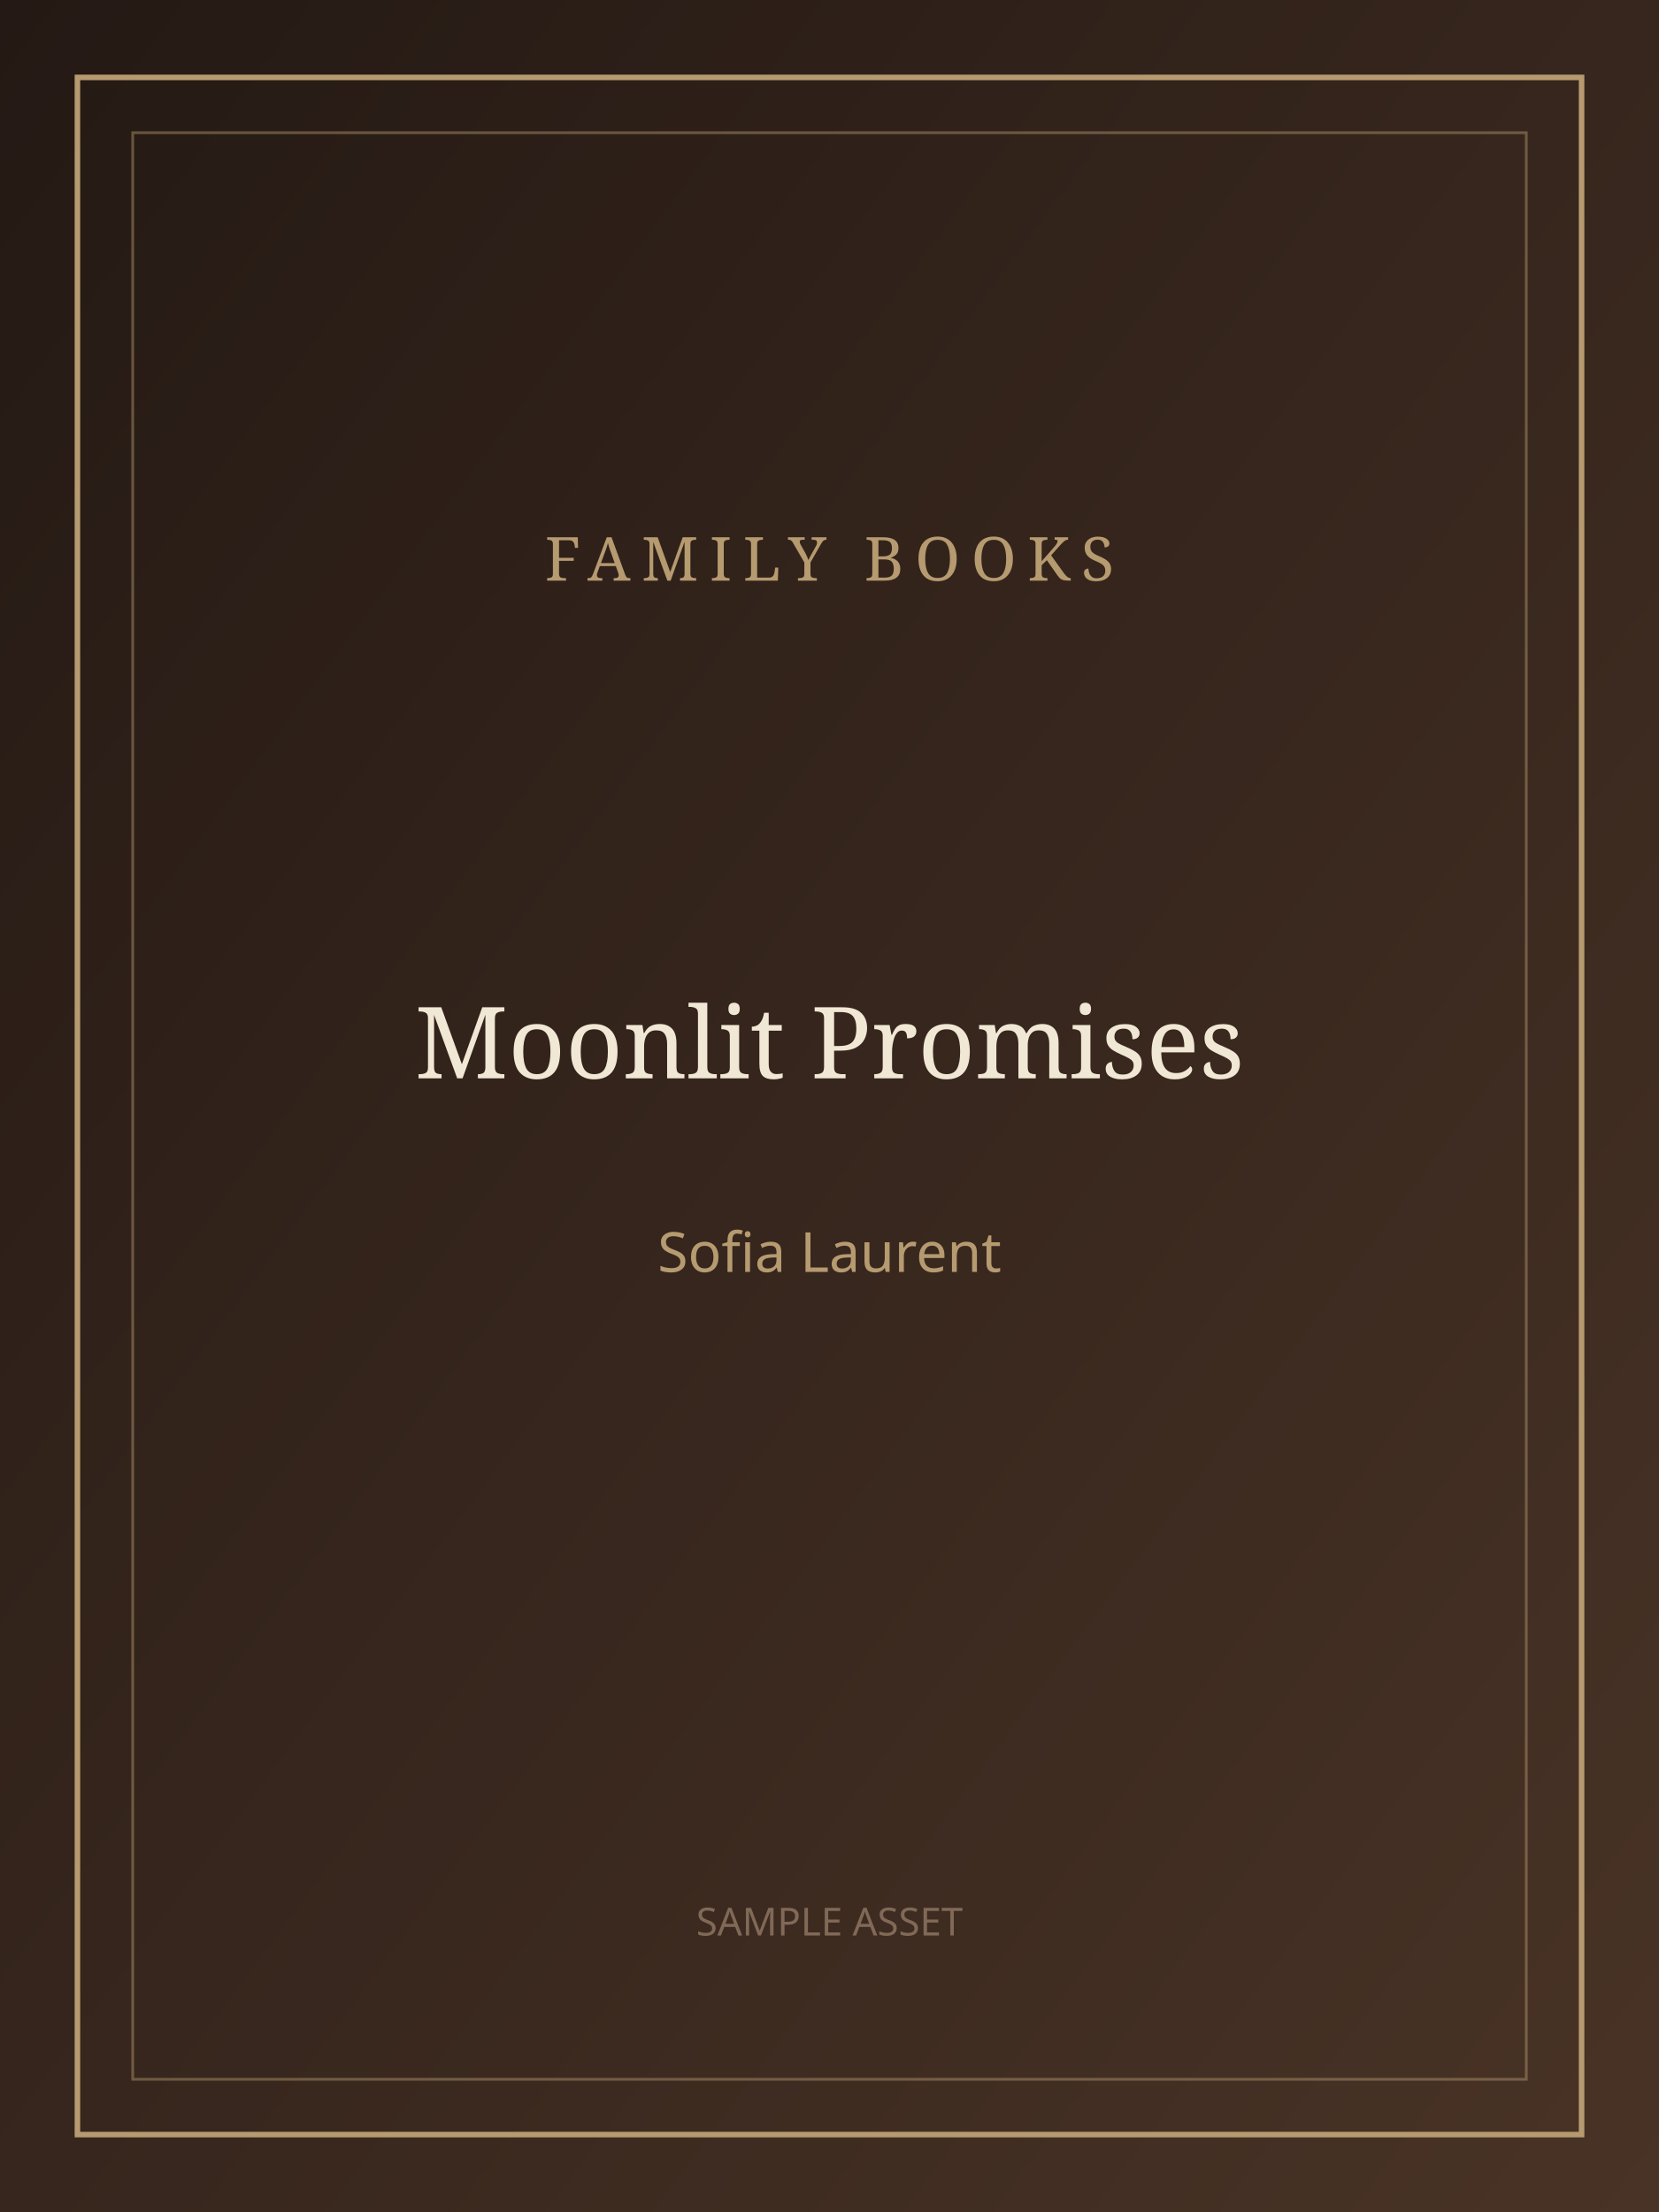
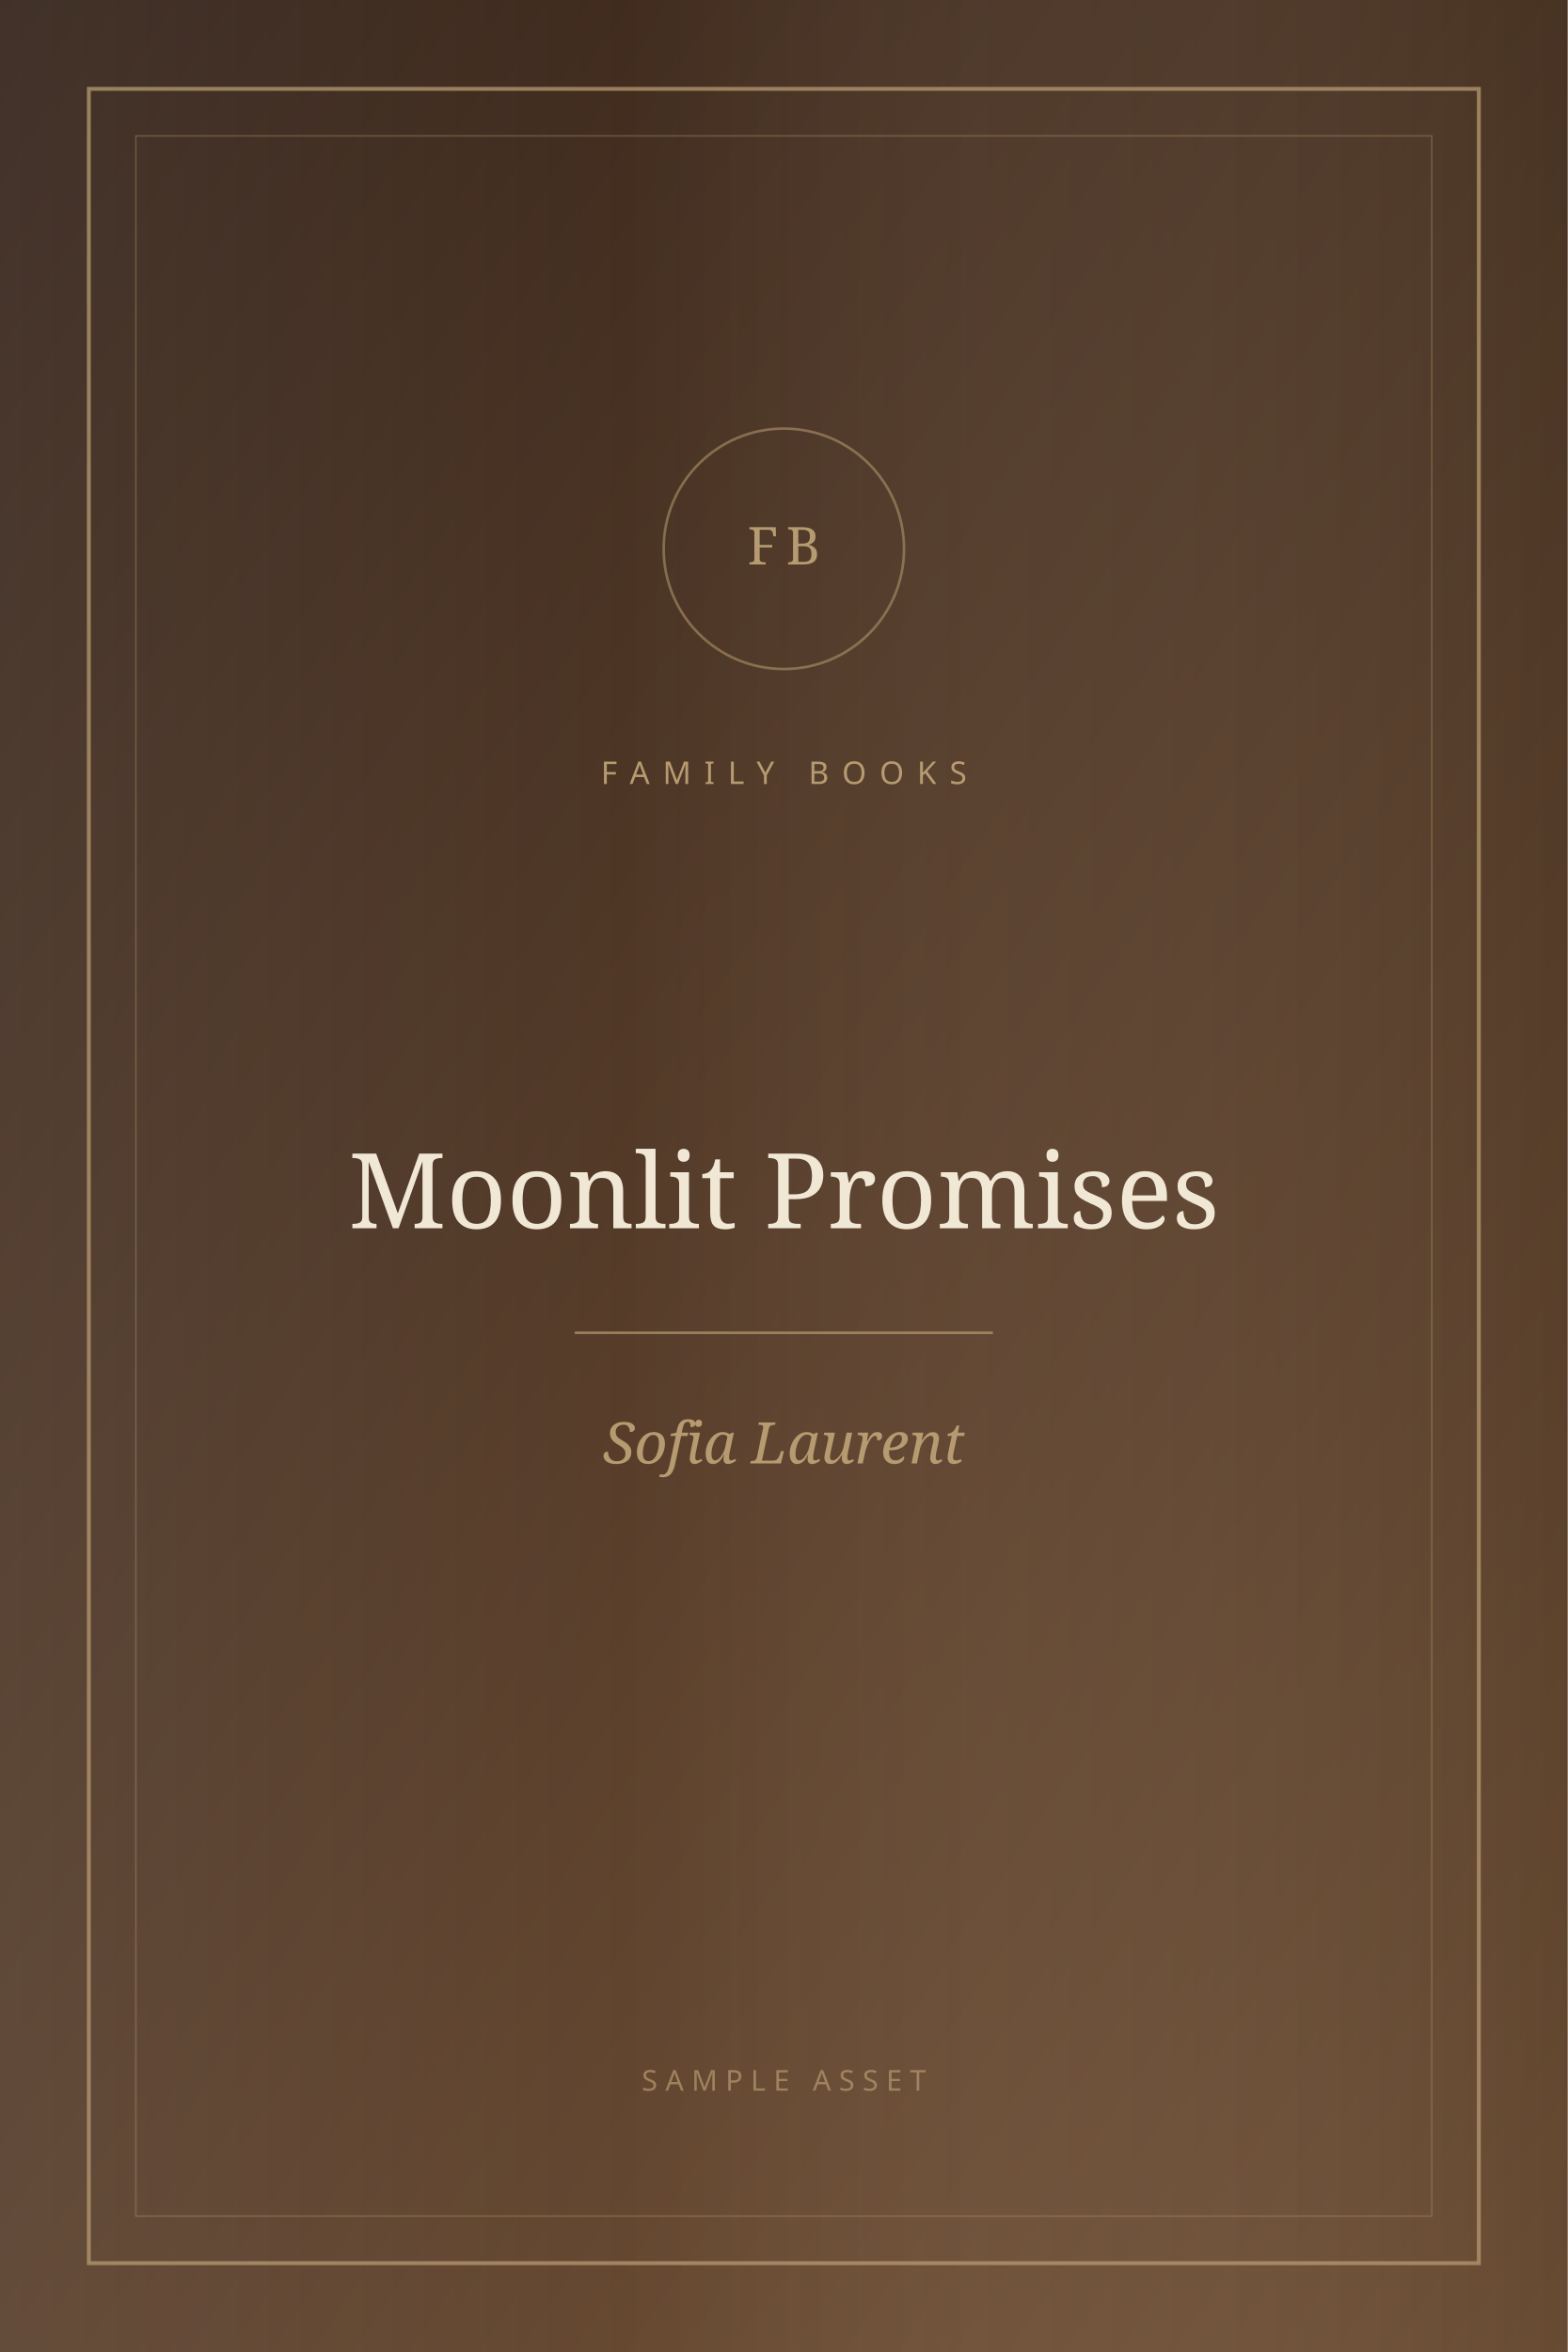
- <svg xmlns="http://www.w3.org/2000/svg" width="600" height="800" viewBox="0 0 600 800">
+ <svg xmlns="http://www.w3.org/2000/svg" width="600" height="900" viewBox="0 0 600 900">
  <defs>
    <linearGradient id="g" x1="0" y1="0" x2="1" y2="1">
-       <stop offset="0%" stop-color="#241914" />
-       <stop offset="100%" stop-color="#493326" />
+       <stop offset="0%" stop-color="#312017" />
+       <stop offset="100%" stop-color="#7d5a3c" />
+     </linearGradient>
+     <linearGradient id="shine" x1="0" y1="0" x2="1" y2="0">
+       <stop offset="0%" stop-color="#fff" stop-opacity="0.08" />
+       <stop offset="40%" stop-color="#fff" stop-opacity="0" />
+       <stop offset="100%" stop-color="#000" stop-opacity="0.18" />
    </linearGradient>
  </defs>
-   <rect width="600" height="800" fill="url(#g)" />
-   <rect x="28" y="28" width="544" height="744" fill="none" stroke="#B69A70" stroke-width="2" />
-   <rect x="48" y="48" width="504" height="704" fill="none" stroke="#B69A70" stroke-width="1" opacity="0.45" />
-   <text x="300" y="210" text-anchor="middle" fill="#B69A70" font-family="Georgia, serif" font-size="22" letter-spacing="4">FAMILY BOOKS</text>
-   <text x="300" y="390" text-anchor="middle" fill="#F1E7D5" font-family="Georgia, serif" font-size="36">Moonlit Promises</text>
-   <text x="300" y="460" text-anchor="middle" fill="#B69A70" font-family="Segoe UI, sans-serif" font-size="20">Sofia Laurent</text>
-   <text x="300" y="700" text-anchor="middle" fill="#816957" font-family="Segoe UI, sans-serif" font-size="14">SAMPLE ASSET</text>
+   <rect width="600" height="900" fill="url(#g)" />
+   <rect width="600" height="900" fill="url(#shine)" />
+   <rect x="34" y="34" width="532" height="832" fill="none" stroke="#B69A70" stroke-width="1.5" opacity="0.75" />
+   <rect x="52" y="52" width="496" height="796" fill="none" stroke="#B69A70" stroke-width="0.6" opacity="0.35" />
+   <circle cx="300" cy="210" r="46" fill="none" stroke="#B69A70" stroke-width="1" opacity="0.55" />
+   <text x="300" y="216" text-anchor="middle" fill="#B69A70" font-family="Georgia, serif" font-size="20" letter-spacing="3">FB</text>
+   <text x="300" y="300" text-anchor="middle" fill="#B69A70" font-family="Segoe UI, sans-serif" font-size="12" letter-spacing="5">FAMILY BOOKS</text>
+   <text x="300" y="470" text-anchor="middle" fill="#F1E7D5" font-family="Georgia, serif" font-size="40">Moonlit Promises</text>
+   <line x1="220" y1="510" x2="380" y2="510" stroke="#B69A70" stroke-width="1" opacity="0.7" />
+   <text x="300" y="560" text-anchor="middle" fill="#B69A70" font-family="Georgia, serif" font-size="22" font-style="italic">Sofia Laurent</text>
+   <text x="300" y="800" text-anchor="middle" fill="#B69A70" font-family="Segoe UI, sans-serif" font-size="11" letter-spacing="3" opacity="0.7">SAMPLE ASSET</text>
</svg>
